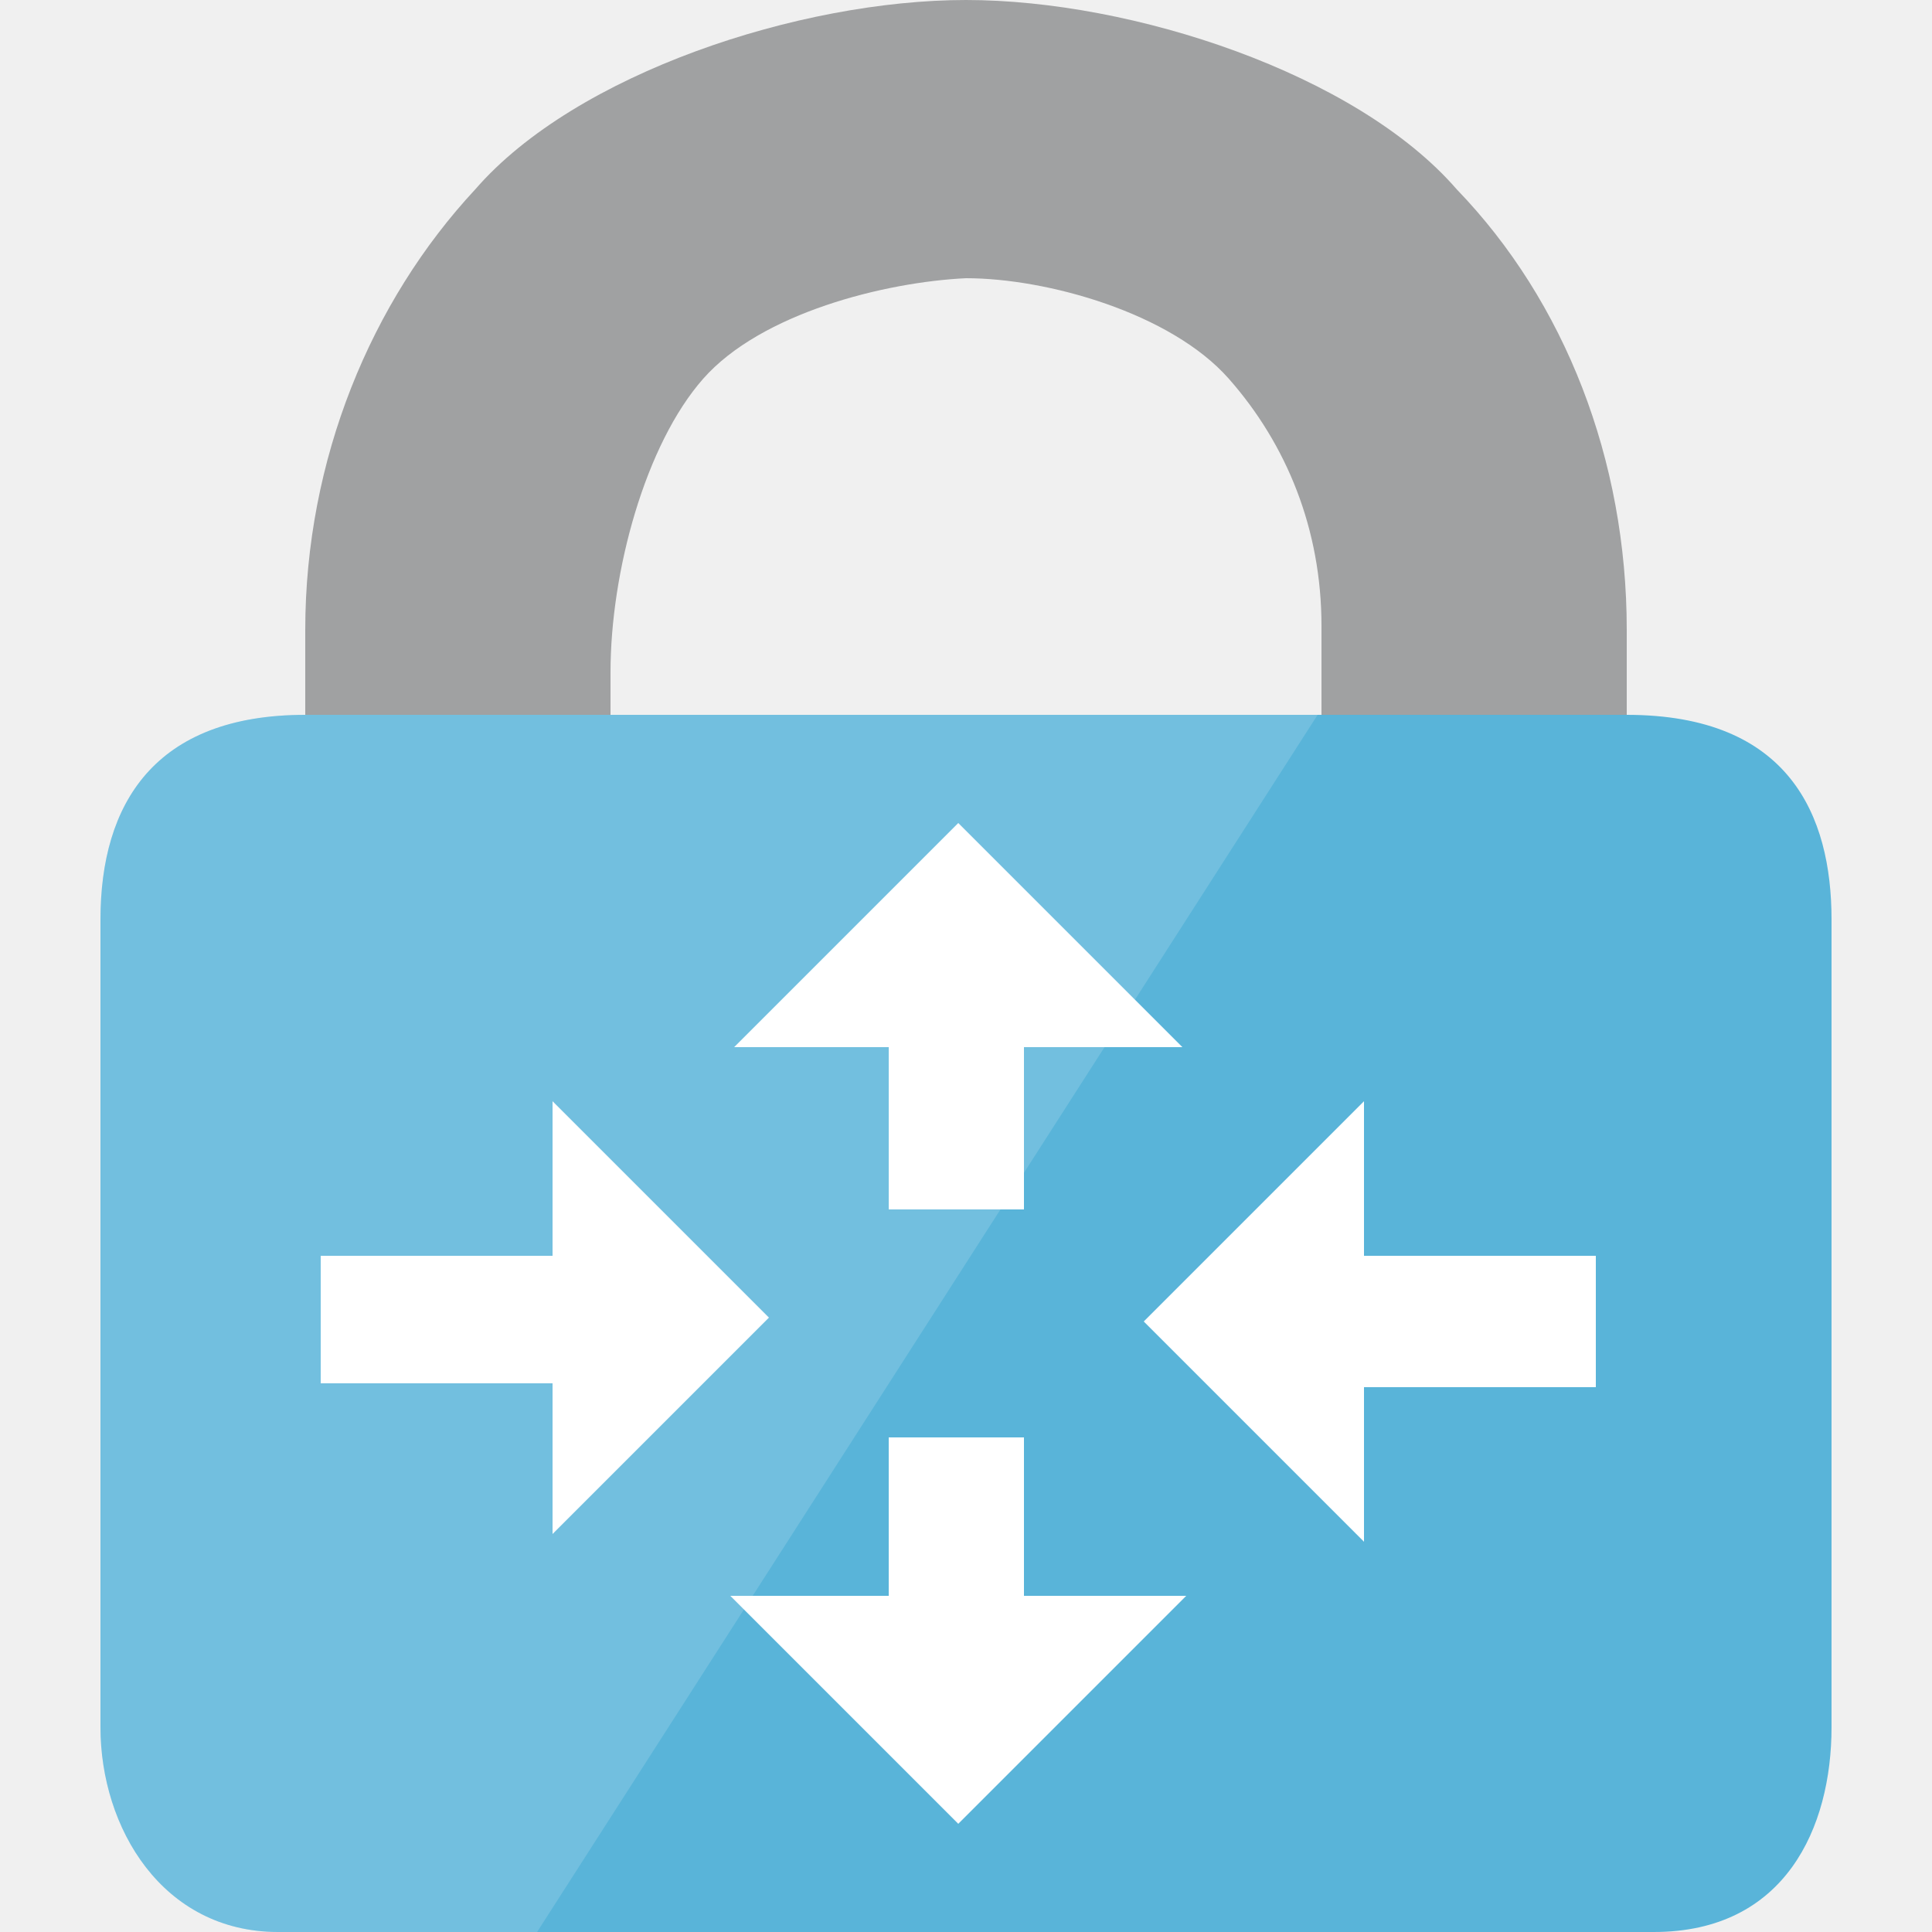
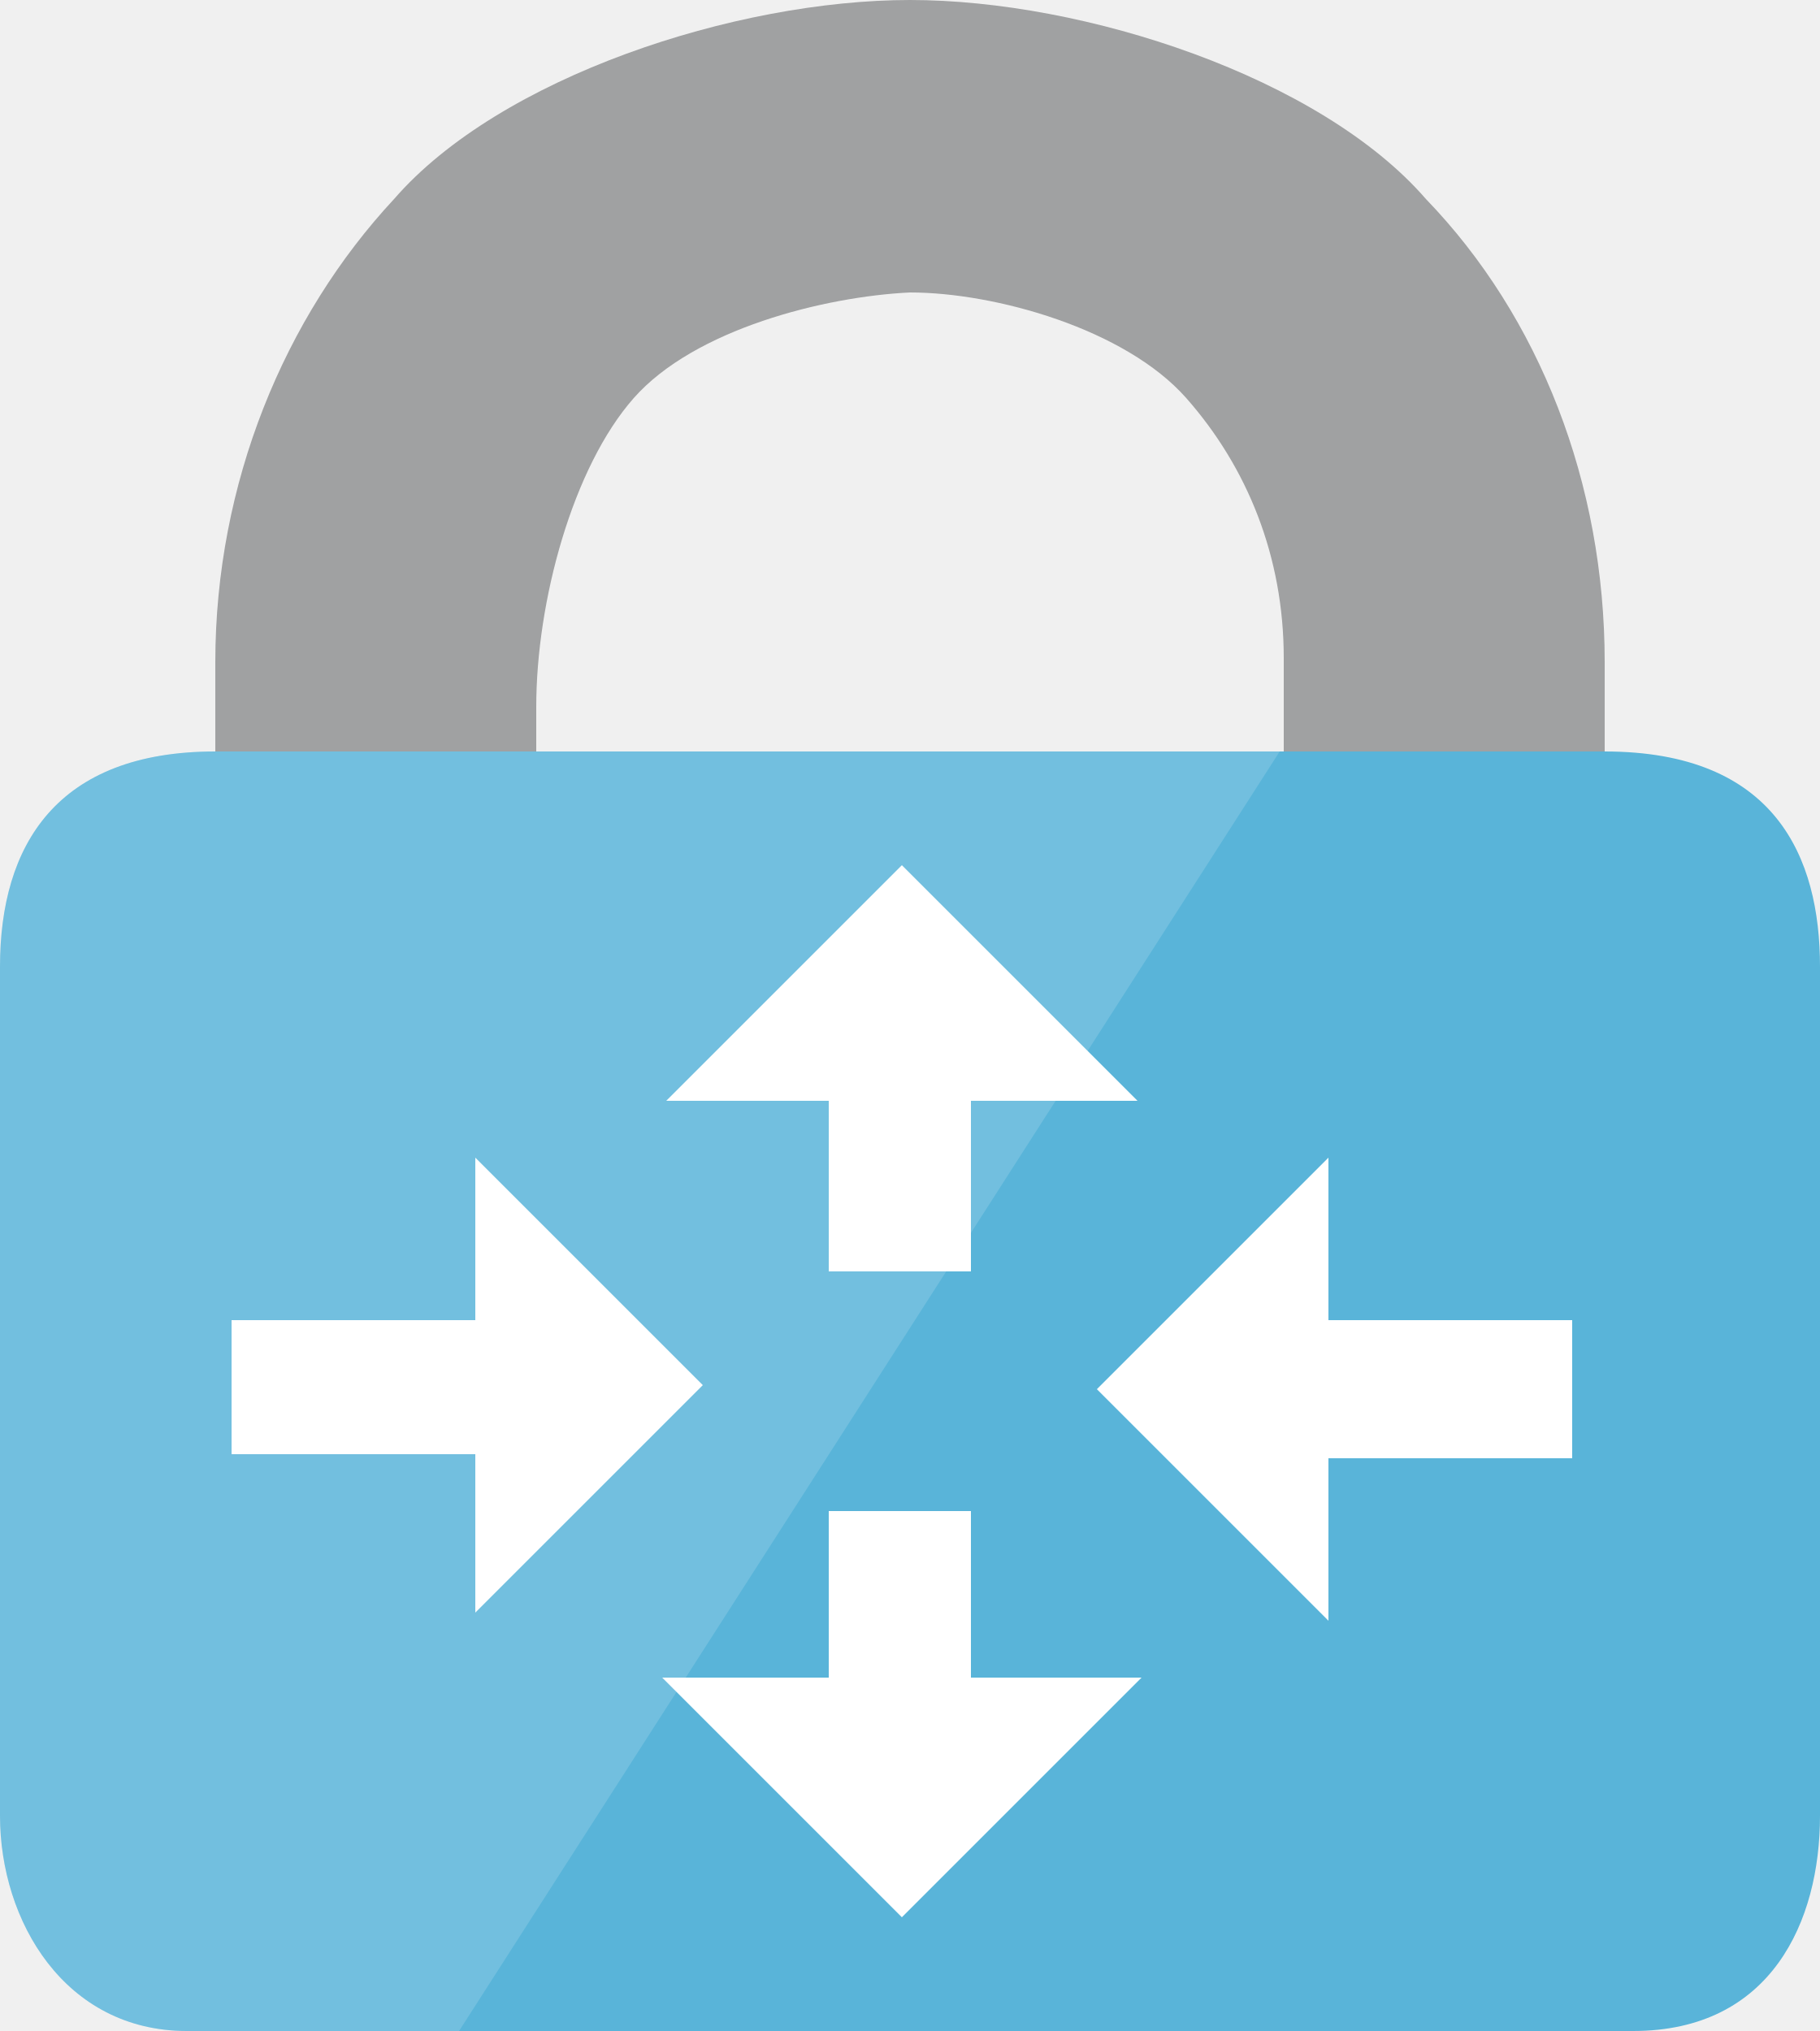
- <svg xmlns="http://www.w3.org/2000/svg" version="1.1" id="Layer_1" x="0px" y="0px" width="50px" height="50px" viewBox="0 0 50 50" enable-background="new 0 0 50 50" xml:space="preserve">
-   <path fill="#A0A1A2" d="M42.1,18.5L42.1,18.5v-2.2c0-4.4-1.6-8.5-4.4-11.4C35.1,1.9,29.3,0,25,0S14.9,1.9,12.3,4.9  c-2.7,2.9-4.4,7-4.4,11.4v2.2l0,0l7.9,0.9v-2c0-2.6,0.9-5.9,2.4-7.6s4.7-2.5,6.8-2.6c2.1,0,5.3,0.9,6.8,2.6s2.4,3.9,2.4,6.4v3.2  L42.1,18.5z" />
-   <path fill="#59B4D9" d="M7.9,18.5L7.9,18.5c-3.9,0-5.3,2.3-5.3,5.3v20.9c0,2.6,1.6,5.3,4.6,5.3h35.6c3.4,0,4.6-2.7,4.6-5.3V23.8  c0-2.7-1.1-5.3-5.3-5.3l0,0H7.9z" />
-   <path opacity="0.15" fill="#FFFFFF" d="M34.1,18.5L34.1,18.5H7.9l0,0c-3.9,0-5.3,2.3-5.3,5.3v20.9c0,2.6,1.6,5.3,4.6,5.3h6.7  L34.1,18.5z" />
-   <path fill="#FFFFFF" d="M19,27.1l5.8-5.8l5.8,5.8h-4.1v4.2H23v-4.2C23,27.1,19,27.1,19,27.1z M8.3,35.9v-3.4h6v-4l5.6,5.6l-5.6,5.6  v-3.9h-6V35.9z M24.8,47.2l-5.9-5.9H23v-4.1h3.5v4.1h4.2L24.8,47.2z M41.3,35.9h-6v4l-5.7-5.7l5.7-5.7v4h6V35.9z" />
+ <svg xmlns="http://www.w3.org/2000/svg" version="1.1" id="Layer_1" x="0px" y="0px" width="44.8" height="50" viewBox="0 0 44.8 50" enable-background="new 0 0 50 50" xml:space="preserve">
+   <defs id="defs13" />
+   <path d="m 39.5,18.5 v 0 -2.2 C 39.5,11.9 37.9,7.8 35.1,4.9 32.5,1.9 26.7,0 22.4,0 18.1,0 12.3,1.9 9.7,4.9 7,7.8 5.3,11.9 5.3,16.3 v 2.2 0 l 7.9,0.9 v -2 c 0,-2.6 0.9,-5.9 2.4,-7.6 1.5,-1.7 4.7,-2.5 6.8,-2.6 2.1,0 5.3,0.9 6.8,2.6 1.5,1.7 2.4,3.9 2.4,6.4 v 3.2 z" id="path2" style="fill:#a0a1a2" />
+   <path d="m 5.3,18.5 v 0 C 1.4,18.5 0,20.8 0,23.8 V 44.7 C 0,47.3 1.6,50 4.6,50 h 35.6 c 3.4,0 4.6,-2.7 4.6,-5.3 V 23.8 c 0,-2.7 -1.1,-5.3 -5.3,-5.3 v 0 z" id="path4" style="fill:#59b4d9" />
+   <path d="m 31.5,18.5 v 0 H 5.3 v 0 C 1.4,18.5 0,20.8 0,23.8 V 44.7 C 0,47.3 1.6,50 4.6,50 h 6.7 z" id="path6" style="opacity:0.15;fill:#ffffff" />
+   <path d="m 16.4,27.1 5.8,-5.8 5.8,5.8 h -4.1 v 4.2 h -3.5 v -4.2 c 0,0 -4,0 -4,0 z M 5.7,35.9 v -3.4 h 6 v -4 l 5.6,5.6 -5.6,5.6 v -3.9 h -6 z m 16.5,11.3 -5.9,-5.9 h 4.1 v -4.1 h 3.5 v 4.1 h 4.2 z M 38.7,35.9 h -6 v 4 L 27,34.2 32.7,28.5 v 4 h 6 z" id="path8" style="fill:#ffffff" />
</svg>
